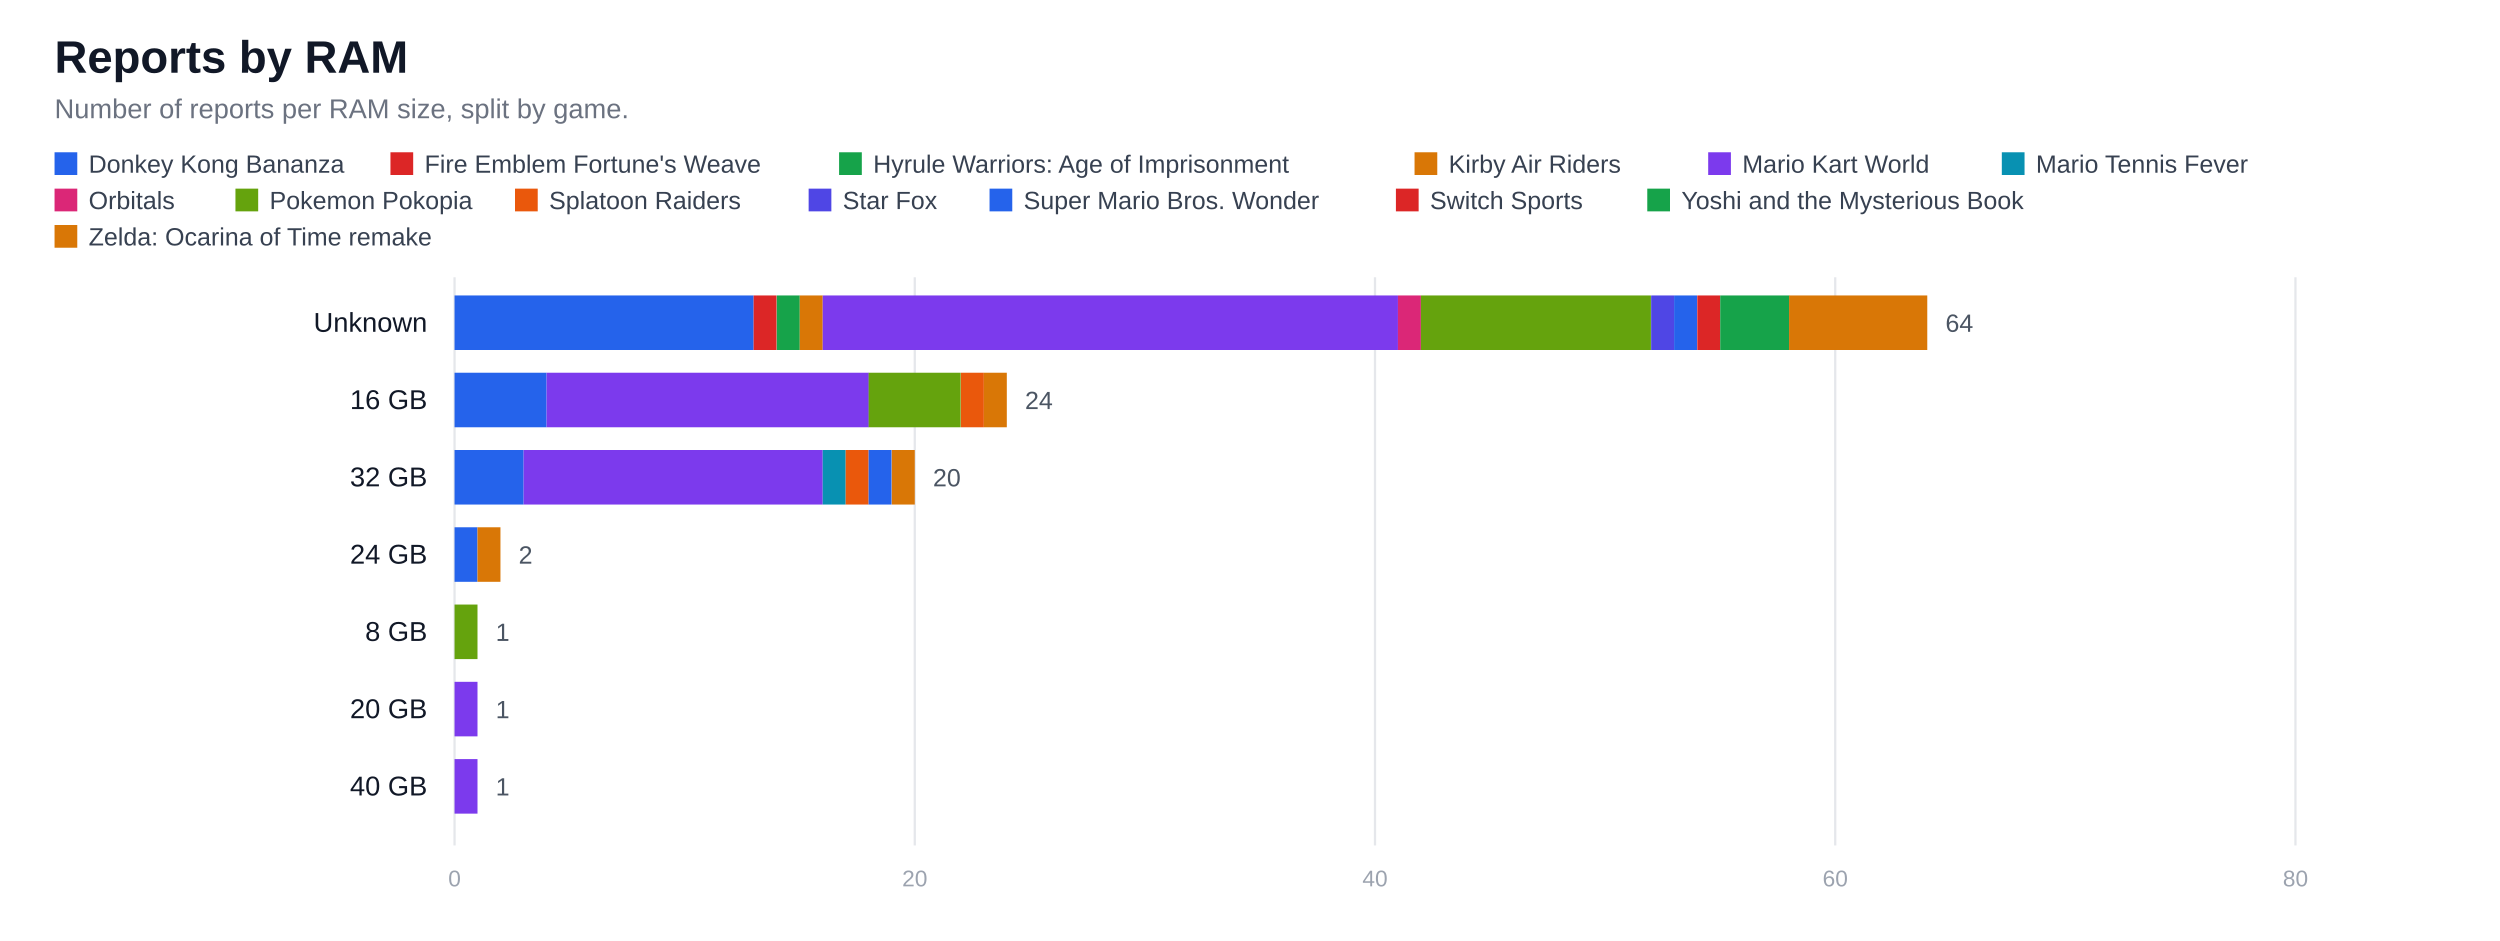
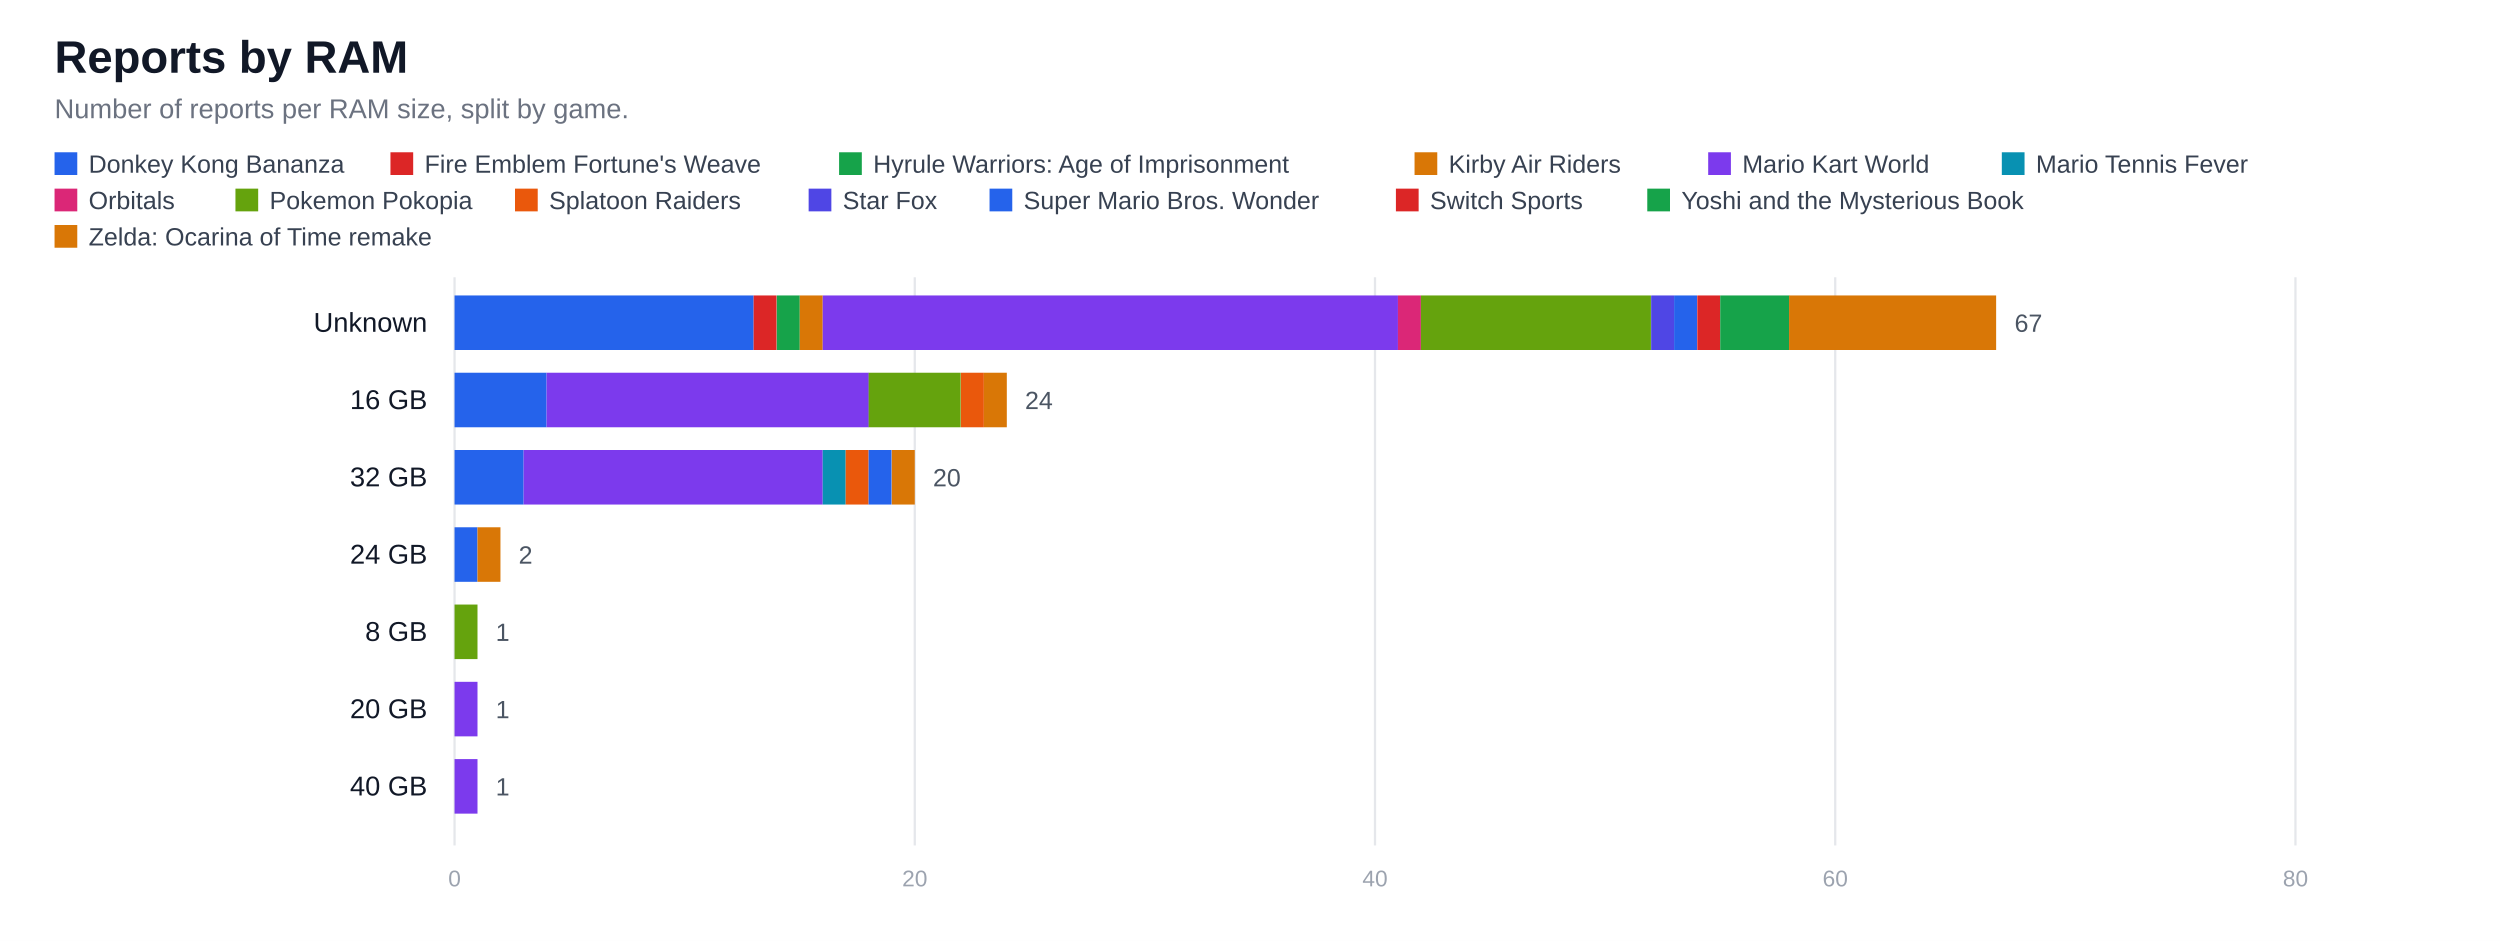
<svg xmlns="http://www.w3.org/2000/svg" width="1100" height="414" viewBox="0 0 1100 414">
  <rect width="100%" height="100%" fill="#ffffff" />
  <text x="24" y="32" font-family="Segoe UI, Arial, sans-serif" font-size="20" font-weight="600" fill="#111827">Reports by RAM</text>
  <text x="24" y="52" font-family="Segoe UI, Arial, sans-serif" font-size="12" fill="#6b7280">Number of reports per RAM size, split by game.</text>
  <rect x="24" y="67" width="10" height="10" fill="#2563eb" />
  <text x="39" y="76" font-family="Segoe UI, Arial, sans-serif" font-size="11" fill="#374151">Donkey Kong Bananza</text>
  <rect x="171.8" y="67" width="10" height="10" fill="#dc2626" />
  <text x="186.8" y="76" font-family="Segoe UI, Arial, sans-serif" font-size="11" fill="#374151">Fire Emblem Fortune's Weave</text>
  <rect x="369.2" y="67" width="10" height="10" fill="#16a34a" />
  <text x="384.2" y="76" font-family="Segoe UI, Arial, sans-serif" font-size="11" fill="#374151">Hyrule Warriors: Age of Imprisonment</text>
  <rect x="622.4" y="67" width="10" height="10" fill="#d97706" />
  <text x="637.4" y="76" font-family="Segoe UI, Arial, sans-serif" font-size="11" fill="#374151">Kirby Air Riders</text>
  <rect x="751.6" y="67" width="10" height="10" fill="#7c3aed" />
  <text x="766.6" y="76" font-family="Segoe UI, Arial, sans-serif" font-size="11" fill="#374151">Mario Kart World</text>
  <rect x="880.8" y="67" width="10" height="10" fill="#0891b2" />
  <text x="895.8" y="76" font-family="Segoe UI, Arial, sans-serif" font-size="11" fill="#374151">Mario Tennis Fever</text>
  <rect x="24" y="83" width="10" height="10" fill="#db2777" />
  <text x="39" y="92" font-family="Segoe UI, Arial, sans-serif" font-size="11" fill="#374151">Orbitals</text>
  <rect x="103.6" y="83" width="10" height="10" fill="#65a30d" />
  <text x="118.6" y="92" font-family="Segoe UI, Arial, sans-serif" font-size="11" fill="#374151">Pokemon Pokopia</text>
  <rect x="226.6" y="83" width="10" height="10" fill="#ea580c" />
  <text x="241.6" y="92" font-family="Segoe UI, Arial, sans-serif" font-size="11" fill="#374151">Splatoon Raiders</text>
  <rect x="355.8" y="83" width="10" height="10" fill="#4f46e5" />
  <text x="370.8" y="92" font-family="Segoe UI, Arial, sans-serif" font-size="11" fill="#374151">Star Fox</text>
  <rect x="435.4" y="83" width="10" height="10" fill="#2563eb" />
  <text x="450.4" y="92" font-family="Segoe UI, Arial, sans-serif" font-size="11" fill="#374151">Super Mario Bros. Wonder</text>
  <rect x="614.2" y="83" width="10" height="10" fill="#dc2626" />
  <text x="629.2" y="92" font-family="Segoe UI, Arial, sans-serif" font-size="11" fill="#374151">Switch Sports</text>
  <rect x="724.8" y="83" width="10" height="10" fill="#16a34a" />
  <text x="739.8" y="92" font-family="Segoe UI, Arial, sans-serif" font-size="11" fill="#374151">Yoshi and the Mysterious Book</text>
  <rect x="24" y="99" width="10" height="10" fill="#d97706" />
  <text x="39" y="108" font-family="Segoe UI, Arial, sans-serif" font-size="11" fill="#374151">Zelda: Ocarina of Time remake</text>
  <line x1="200.0" y1="122" x2="200.0" y2="372" stroke="#e5e7eb" stroke-width="1" />
  <text x="200.0" y="390" text-anchor="middle" font-family="Segoe UI, Arial, sans-serif" font-size="10" fill="#9ca3af">0</text>
  <line x1="402.5" y1="122" x2="402.5" y2="372" stroke="#e5e7eb" stroke-width="1" />
  <text x="402.5" y="390" text-anchor="middle" font-family="Segoe UI, Arial, sans-serif" font-size="10" fill="#9ca3af">20</text>
  <line x1="605.0" y1="122" x2="605.0" y2="372" stroke="#e5e7eb" stroke-width="1" />
  <text x="605.0" y="390" text-anchor="middle" font-family="Segoe UI, Arial, sans-serif" font-size="10" fill="#9ca3af">40</text>
  <line x1="807.5" y1="122" x2="807.5" y2="372" stroke="#e5e7eb" stroke-width="1" />
  <text x="807.5" y="390" text-anchor="middle" font-family="Segoe UI, Arial, sans-serif" font-size="10" fill="#9ca3af">60</text>
  <line x1="1010.0" y1="122" x2="1010.0" y2="372" stroke="#e5e7eb" stroke-width="1" />
  <text x="1010.0" y="390" text-anchor="middle" font-family="Segoe UI, Arial, sans-serif" font-size="10" fill="#9ca3af">80</text>
  <text x="188" y="146" text-anchor="end" font-family="Segoe UI, Arial, sans-serif" font-size="12" fill="#111827">Unknown</text>
  <rect x="200.0" y="130" width="131.6" height="24" fill="#2563eb" />
  <rect x="331.6" y="130" width="10.1" height="24" fill="#dc2626" />
  <rect x="341.8" y="130" width="10.1" height="24" fill="#16a34a" />
  <rect x="351.9" y="130" width="10.1" height="24" fill="#d97706" />
  <rect x="362.0" y="130" width="253.1" height="24" fill="#7c3aed" />
  <rect x="615.1" y="130" width="10.1" height="24" fill="#db2777" />
  <rect x="625.2" y="130" width="101.2" height="24" fill="#65a30d" />
  <rect x="726.5" y="130" width="10.1" height="24" fill="#4f46e5" />
  <rect x="736.6" y="130" width="10.1" height="24" fill="#2563eb" />
  <rect x="746.8" y="130" width="10.1" height="24" fill="#dc2626" />
  <rect x="756.9" y="130" width="30.4" height="24" fill="#16a34a" />
-   <rect x="787.2" y="130" width="60.8" height="24" fill="#d97706" />
-   <text x="856.0" y="146" font-family="Segoe UI, Arial, sans-serif" font-size="11" fill="#4b5563">64</text>
+   <rect x="787.2" y="130" width="91.1" height="24" fill="#d97706" />
+   <text x="886.4" y="146" font-family="Segoe UI, Arial, sans-serif" font-size="11" fill="#4b5563">67</text>
  <text x="188" y="180" text-anchor="end" font-family="Segoe UI, Arial, sans-serif" font-size="12" fill="#111827">16 GB</text>
  <rect x="200.0" y="164" width="40.5" height="24" fill="#2563eb" />
  <rect x="240.5" y="164" width="141.8" height="24" fill="#7c3aed" />
  <rect x="382.2" y="164" width="40.5" height="24" fill="#65a30d" />
  <rect x="422.8" y="164" width="10.1" height="24" fill="#ea580c" />
  <rect x="432.9" y="164" width="10.1" height="24" fill="#d97706" />
  <text x="451.0" y="180" font-family="Segoe UI, Arial, sans-serif" font-size="11" fill="#4b5563">24</text>
  <text x="188" y="214" text-anchor="end" font-family="Segoe UI, Arial, sans-serif" font-size="12" fill="#111827">32 GB</text>
  <rect x="200.0" y="198" width="30.4" height="24" fill="#2563eb" />
  <rect x="230.4" y="198" width="131.6" height="24" fill="#7c3aed" />
  <rect x="362.0" y="198" width="10.1" height="24" fill="#0891b2" />
  <rect x="372.1" y="198" width="10.1" height="24" fill="#ea580c" />
  <rect x="382.2" y="198" width="10.1" height="24" fill="#2563eb" />
  <rect x="392.4" y="198" width="10.1" height="24" fill="#d97706" />
  <text x="410.5" y="214" font-family="Segoe UI, Arial, sans-serif" font-size="11" fill="#4b5563">20</text>
  <text x="188" y="248" text-anchor="end" font-family="Segoe UI, Arial, sans-serif" font-size="12" fill="#111827">24 GB</text>
  <rect x="200.0" y="232" width="10.1" height="24" fill="#2563eb" />
  <rect x="210.1" y="232" width="10.1" height="24" fill="#d97706" />
  <text x="228.2" y="248" font-family="Segoe UI, Arial, sans-serif" font-size="11" fill="#4b5563">2</text>
  <text x="188" y="282" text-anchor="end" font-family="Segoe UI, Arial, sans-serif" font-size="12" fill="#111827">8 GB</text>
  <rect x="200.0" y="266" width="10.1" height="24" fill="#65a30d" />
  <text x="218.1" y="282" font-family="Segoe UI, Arial, sans-serif" font-size="11" fill="#4b5563">1</text>
  <text x="188" y="316" text-anchor="end" font-family="Segoe UI, Arial, sans-serif" font-size="12" fill="#111827">20 GB</text>
  <rect x="200.0" y="300" width="10.1" height="24" fill="#7c3aed" />
  <text x="218.1" y="316" font-family="Segoe UI, Arial, sans-serif" font-size="11" fill="#4b5563">1</text>
  <text x="188" y="350" text-anchor="end" font-family="Segoe UI, Arial, sans-serif" font-size="12" fill="#111827">40 GB</text>
  <rect x="200.0" y="334" width="10.1" height="24" fill="#7c3aed" />
  <text x="218.1" y="350" font-family="Segoe UI, Arial, sans-serif" font-size="11" fill="#4b5563">1</text>
</svg>
